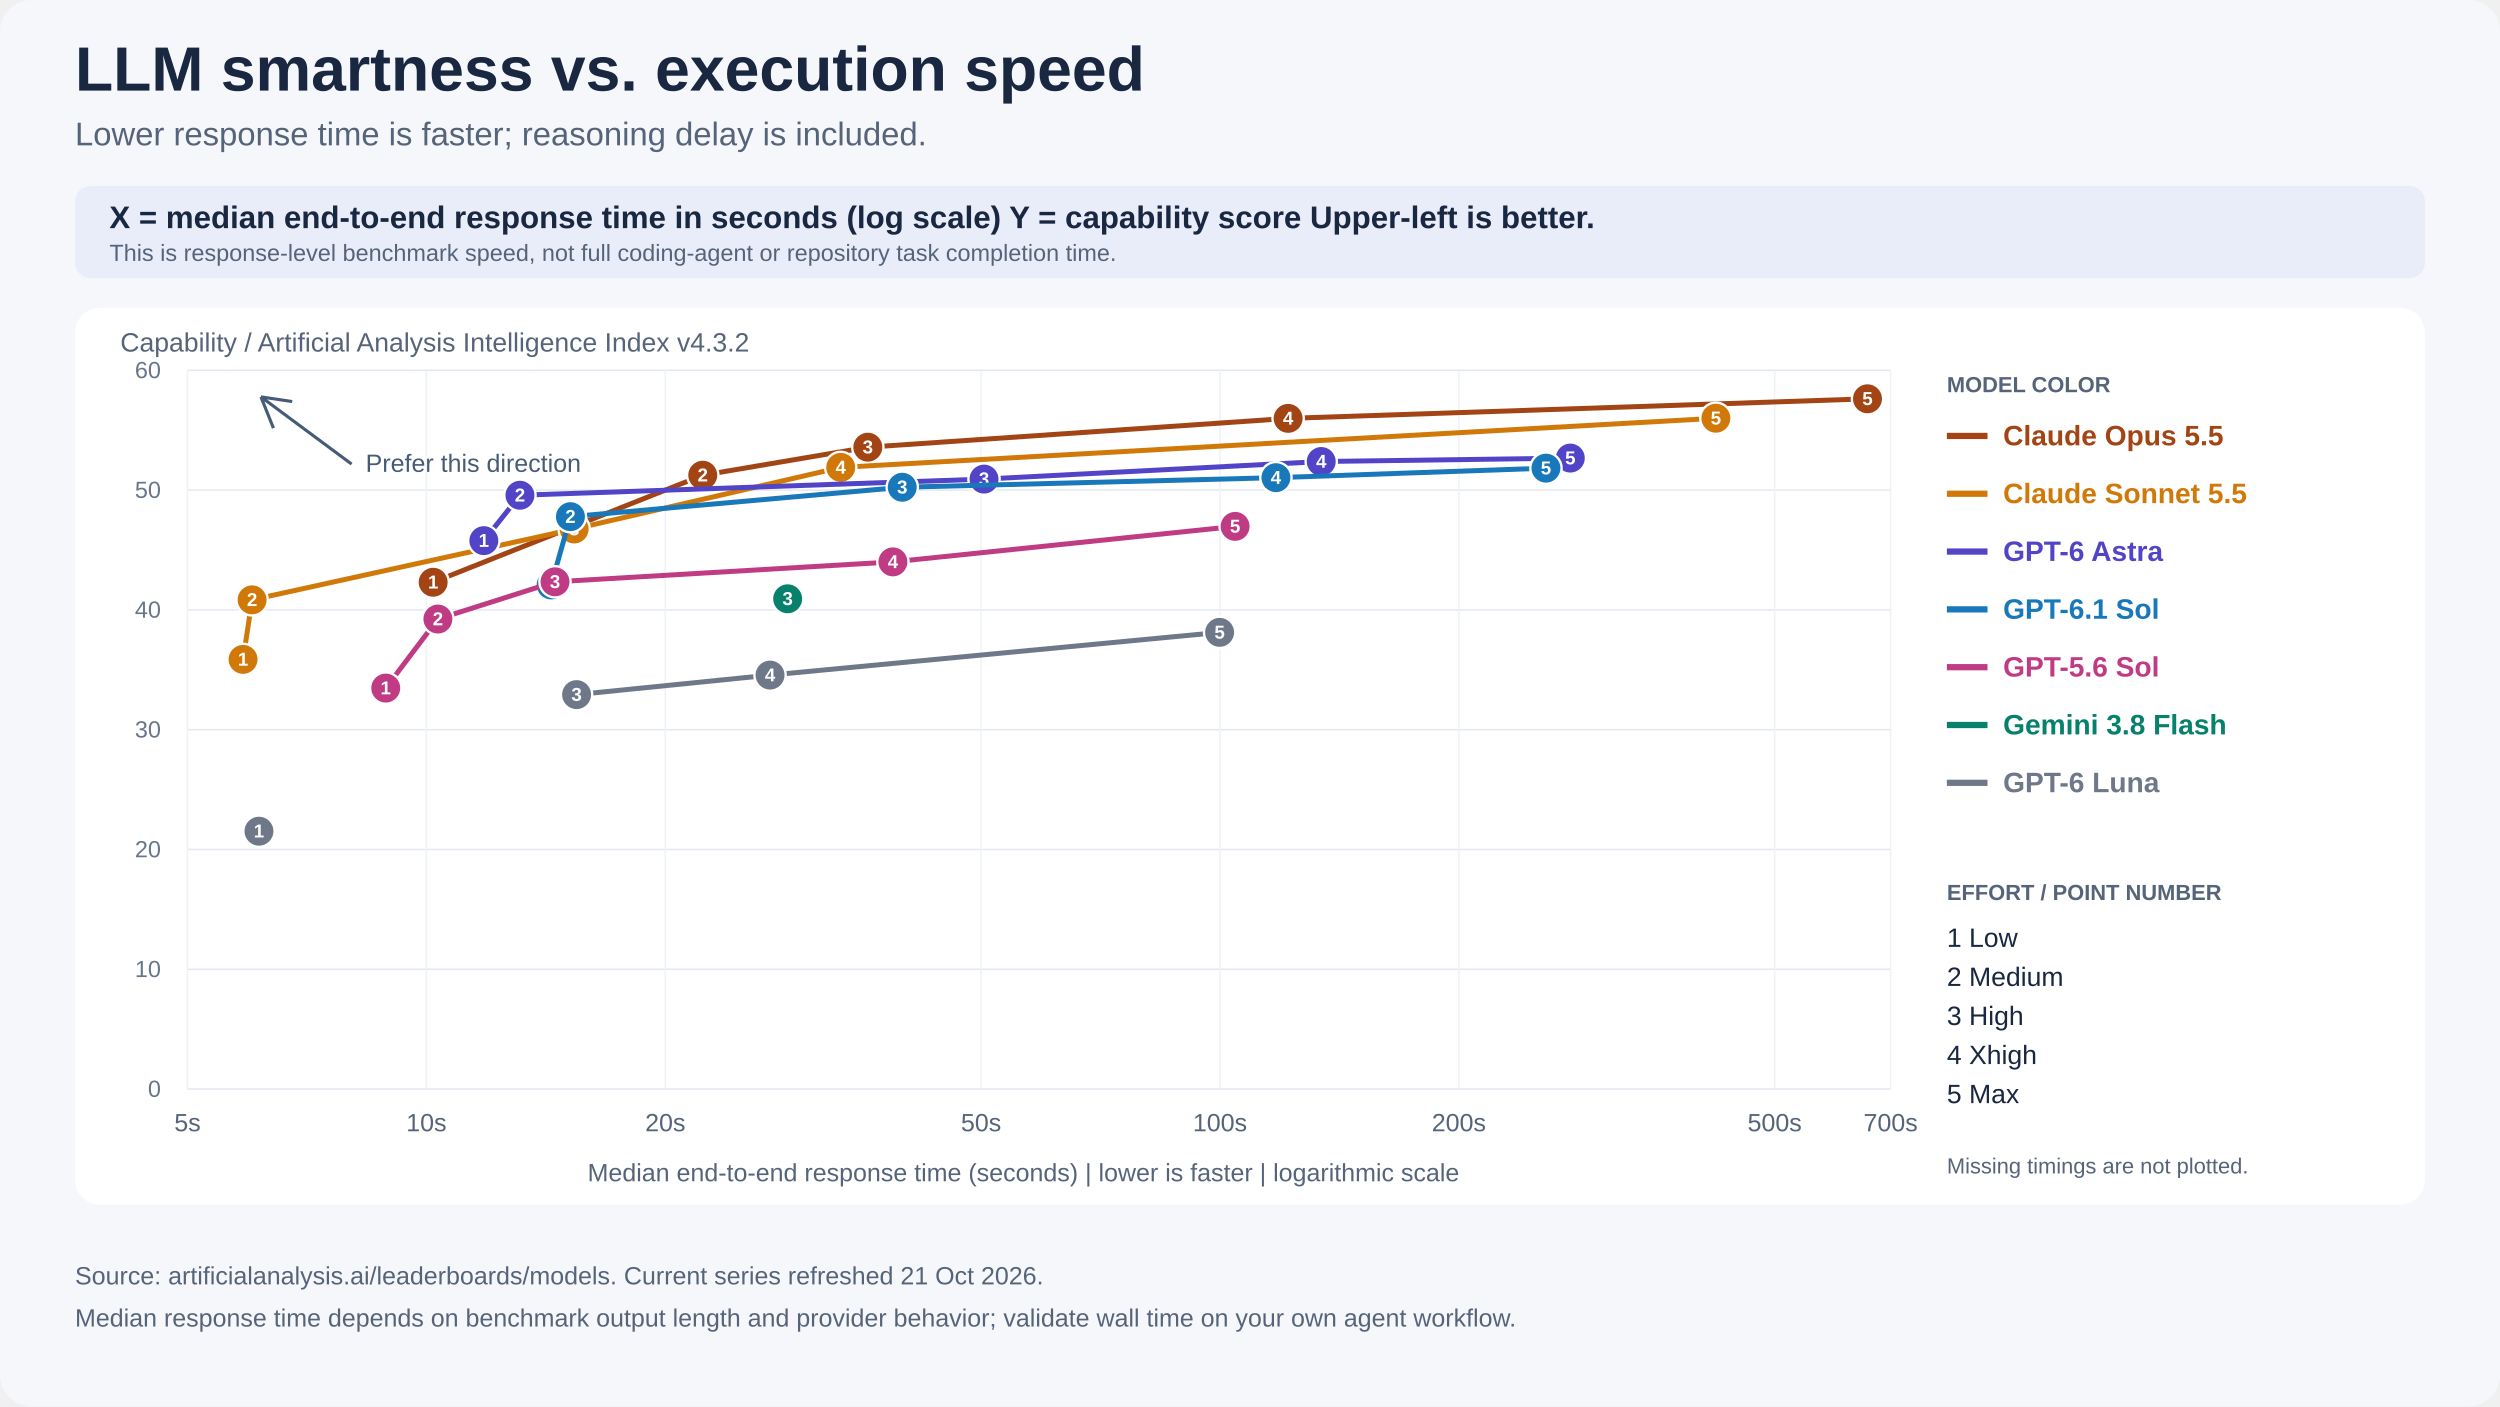
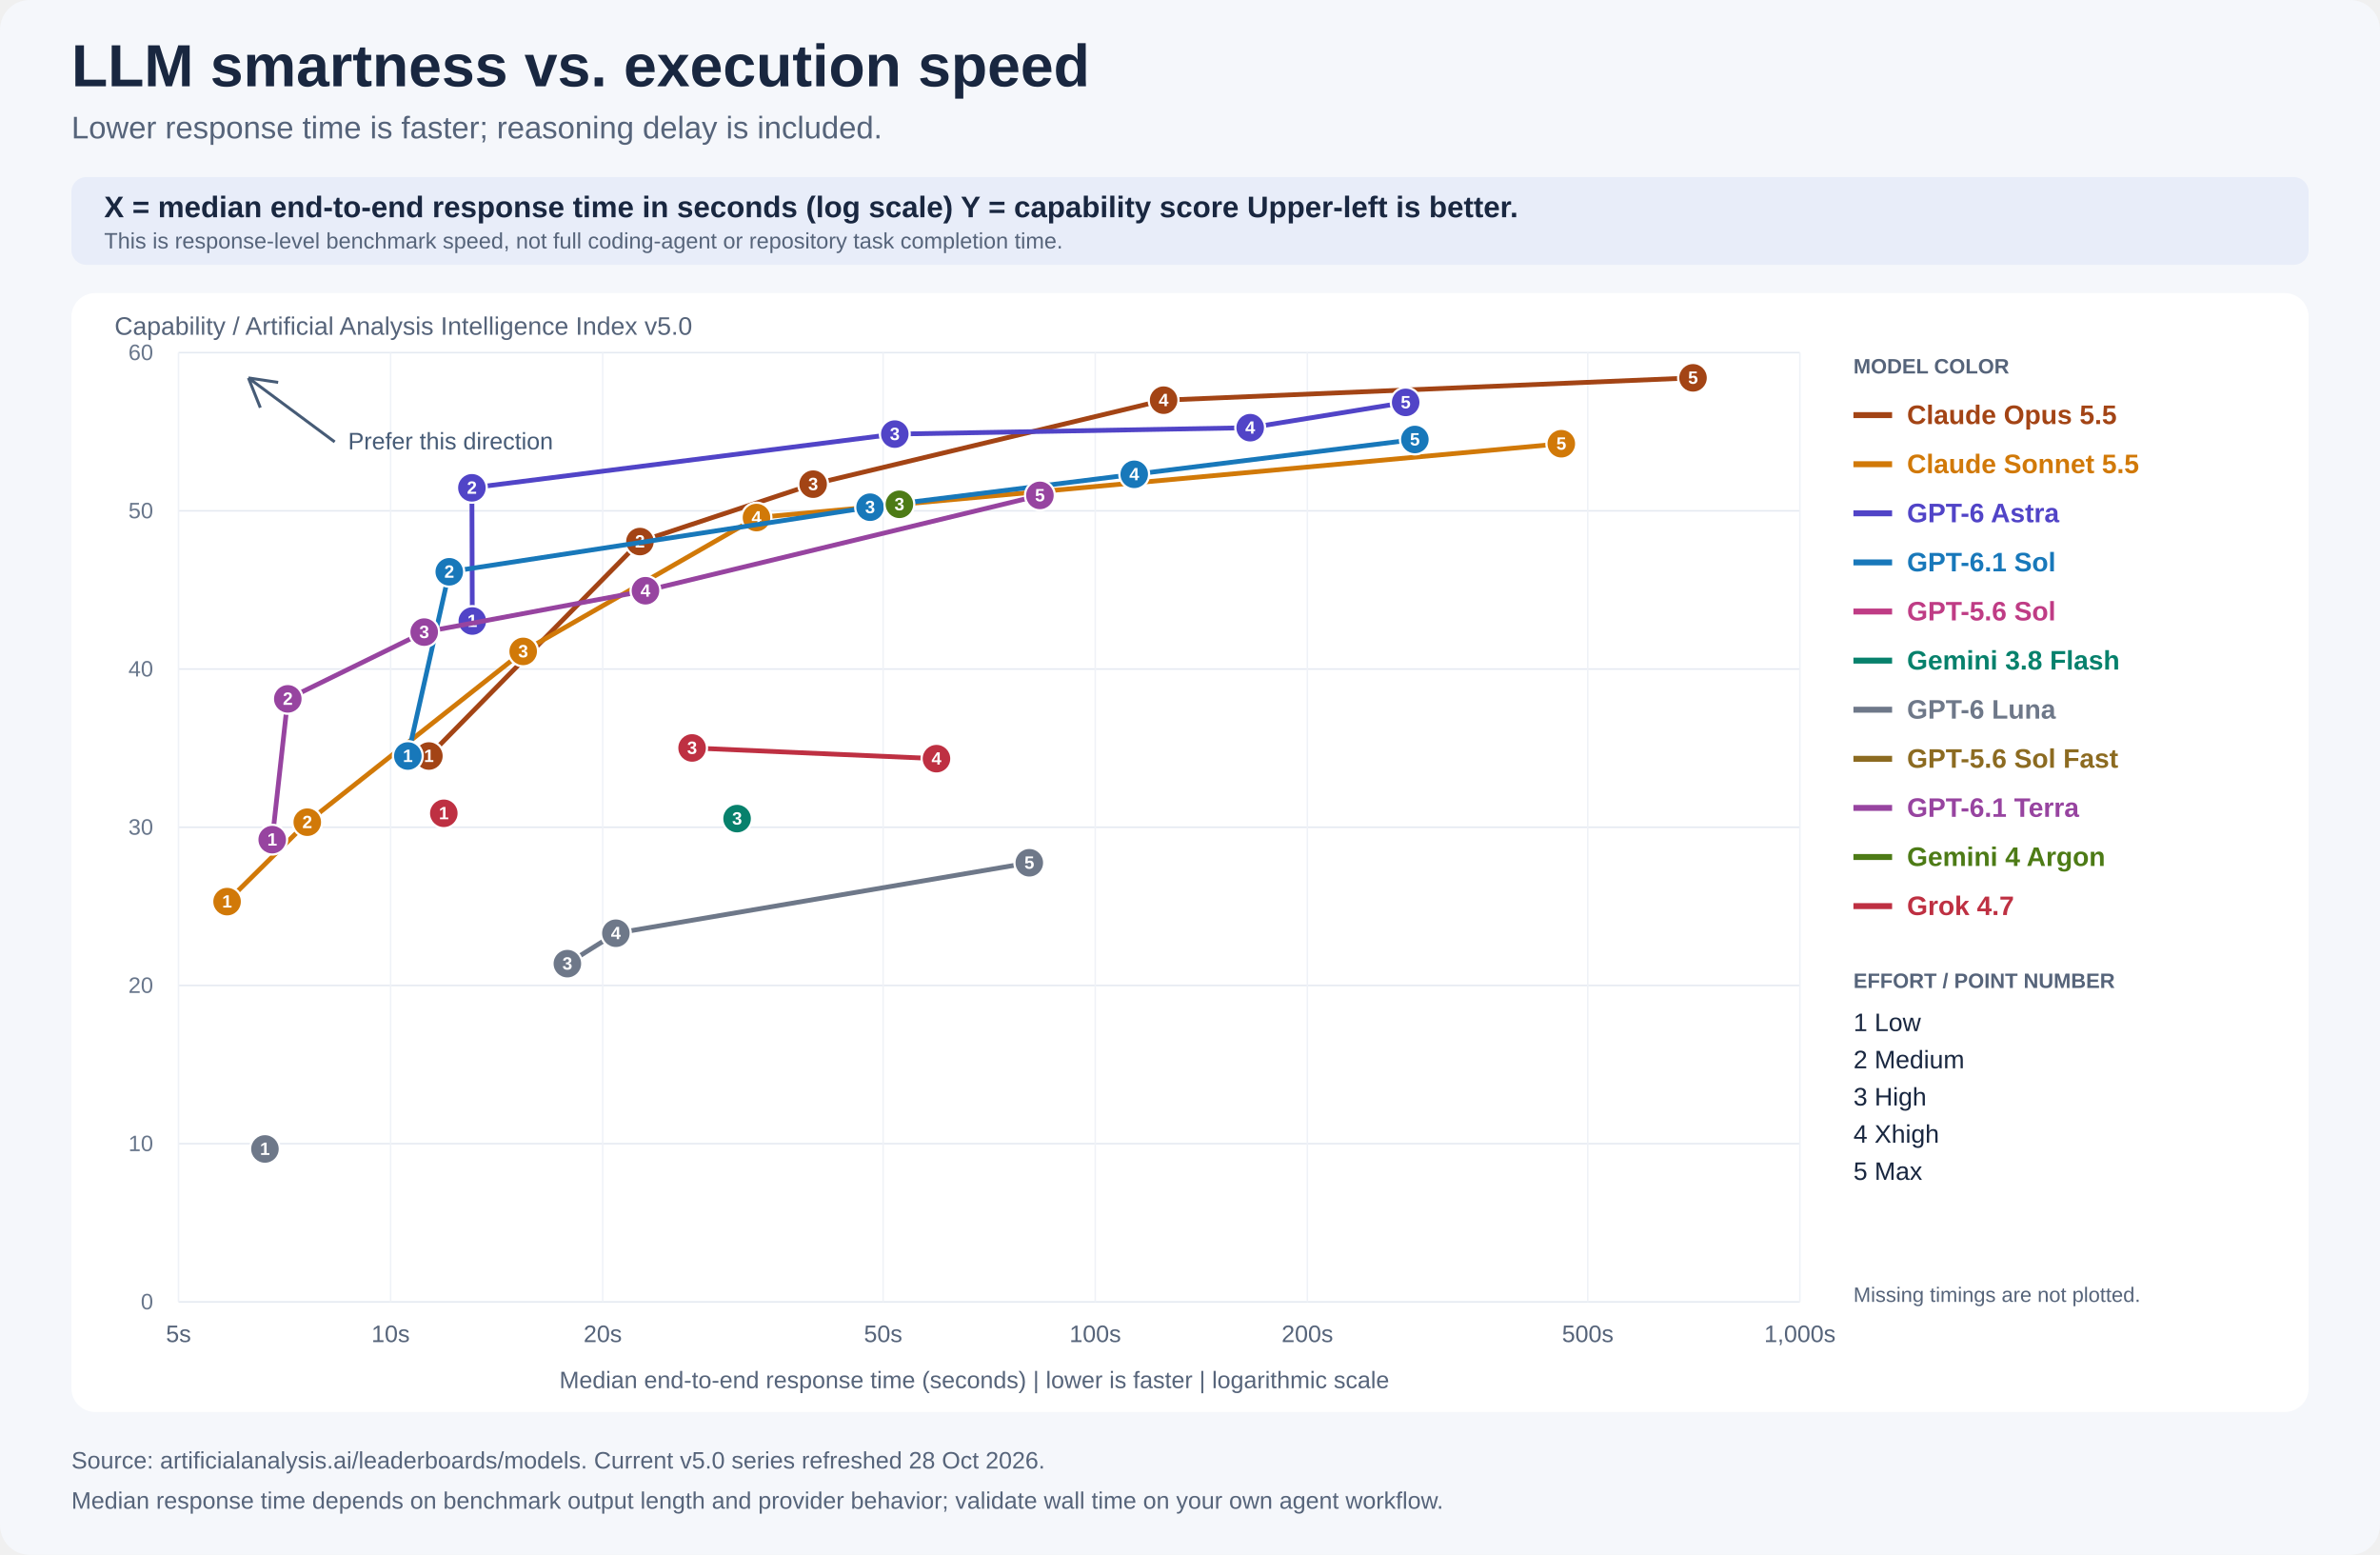
- <svg xmlns="http://www.w3.org/2000/svg" width="1600" height="900" viewBox="0 0 1600 900" role="img" aria-labelledby="speed-title speed-desc">
-   <rect width="1600" height="900" rx="20" fill="#f5f7fb" />
+ <svg xmlns="http://www.w3.org/2000/svg" width="1600" height="1045" viewBox="0 0 1600 1045" role="img" aria-labelledby="speed-title speed-desc">
+   <rect width="1600" height="1045" rx="20" fill="#f5f7fb" />
  <style>text{font-family:Segoe UI,Arial,sans-serif;fill:#192740}</style>
  <text x="48" y="58" font-size="40" style="fill:#192740" font-weight="700" text-anchor="start">LLM smartness vs. execution speed</text>
  <text x="48" y="93" font-size="21" style="fill:#56647a" font-weight="400" text-anchor="start">Lower response time is faster; reasoning delay is included.</text>
  <rect x="48" y="119" width="1504" height="59" rx="10" fill="#e8edf9" />
  <text x="70" y="146" font-size="20" style="fill:#192740" font-weight="600" text-anchor="start">X = median end-to-end response time in seconds (log scale)     Y = capability score     Upper-left is better.</text>
  <text x="70" y="167" font-size="15" style="fill:#56647a" font-weight="400" text-anchor="start">This is response-level benchmark speed, not full coding-agent or repository task completion time.</text>
-   <rect x="48" y="197" width="1504" height="574" rx="16" fill="white" />
-   <text x="77" y="225" font-size="17" style="fill:#56647a" font-weight="400" text-anchor="start">Capability / Artificial Analysis Intelligence Index v4.3.2</text>
-   <line x1="120" y1="697.0" x2="1210" y2="697.0" stroke="#e4e9f1" stroke-width="1" />
-   <text x="103" y="702.0" font-size="15" style="fill:#68768b" font-weight="400" text-anchor="end">0</text>
-   <line x1="120" y1="620.333" x2="1210" y2="620.333" stroke="#e4e9f1" stroke-width="1" />
-   <text x="103" y="625.333" font-size="15" style="fill:#68768b" font-weight="400" text-anchor="end">10</text>
-   <line x1="120" y1="543.667" x2="1210" y2="543.667" stroke="#e4e9f1" stroke-width="1" />
-   <text x="103" y="548.667" font-size="15" style="fill:#68768b" font-weight="400" text-anchor="end">20</text>
-   <line x1="120" y1="467.0" x2="1210" y2="467.0" stroke="#e4e9f1" stroke-width="1" />
-   <text x="103" y="472.0" font-size="15" style="fill:#68768b" font-weight="400" text-anchor="end">30</text>
-   <line x1="120" y1="390.333" x2="1210" y2="390.333" stroke="#e4e9f1" stroke-width="1" />
-   <text x="103" y="395.333" font-size="15" style="fill:#68768b" font-weight="400" text-anchor="end">40</text>
-   <line x1="120" y1="313.667" x2="1210" y2="313.667" stroke="#e4e9f1" stroke-width="1" />
-   <text x="103" y="318.667" font-size="15" style="fill:#68768b" font-weight="400" text-anchor="end">50</text>
+   <rect x="48" y="197" width="1504" height="752" rx="16" fill="white" />
+   <text x="77" y="225" font-size="17" style="fill:#56647a" font-weight="400" text-anchor="start">Capability / Artificial Analysis Intelligence Index v5.0</text>
+   <line x1="120" y1="875.0" x2="1210" y2="875.0" stroke="#e4e9f1" stroke-width="1" />
+   <text x="103" y="880.0" font-size="15" style="fill:#68768b" font-weight="400" text-anchor="end">0</text>
+   <line x1="120" y1="768.667" x2="1210" y2="768.667" stroke="#e4e9f1" stroke-width="1" />
+   <text x="103" y="773.667" font-size="15" style="fill:#68768b" font-weight="400" text-anchor="end">10</text>
+   <line x1="120" y1="662.333" x2="1210" y2="662.333" stroke="#e4e9f1" stroke-width="1" />
+   <text x="103" y="667.333" font-size="15" style="fill:#68768b" font-weight="400" text-anchor="end">20</text>
+   <line x1="120" y1="556.0" x2="1210" y2="556.0" stroke="#e4e9f1" stroke-width="1" />
+   <text x="103" y="561.0" font-size="15" style="fill:#68768b" font-weight="400" text-anchor="end">30</text>
+   <line x1="120" y1="449.667" x2="1210" y2="449.667" stroke="#e4e9f1" stroke-width="1" />
+   <text x="103" y="454.667" font-size="15" style="fill:#68768b" font-weight="400" text-anchor="end">40</text>
+   <line x1="120" y1="343.333" x2="1210" y2="343.333" stroke="#e4e9f1" stroke-width="1" />
+   <text x="103" y="348.333" font-size="15" style="fill:#68768b" font-weight="400" text-anchor="end">50</text>
  <line x1="120" y1="237.0" x2="1210" y2="237.0" stroke="#e4e9f1" stroke-width="1" />
  <text x="103" y="242.0" font-size="15" style="fill:#68768b" font-weight="400" text-anchor="end">60</text>
-   <line x1="120.0" y1="237" x2="120.0" y2="697" stroke="#eff2f7" stroke-width="1" />
-   <text x="120.0" y="724" font-size="16" style="fill:#56647a" font-weight="400" text-anchor="middle">5s</text>
-   <line x1="272.891" y1="237" x2="272.891" y2="697" stroke="#eff2f7" stroke-width="1" />
-   <text x="272.891" y="724" font-size="16" style="fill:#56647a" font-weight="400" text-anchor="middle">10s</text>
-   <line x1="425.781" y1="237" x2="425.781" y2="697" stroke="#eff2f7" stroke-width="1" />
-   <text x="425.781" y="724" font-size="16" style="fill:#56647a" font-weight="400" text-anchor="middle">20s</text>
-   <line x1="627.891" y1="237" x2="627.891" y2="697" stroke="#eff2f7" stroke-width="1" />
-   <text x="627.891" y="724" font-size="16" style="fill:#56647a" font-weight="400" text-anchor="middle">50s</text>
-   <line x1="780.782" y1="237" x2="780.782" y2="697" stroke="#eff2f7" stroke-width="1" />
-   <text x="780.782" y="724" font-size="16" style="fill:#56647a" font-weight="400" text-anchor="middle">100s</text>
-   <line x1="933.673" y1="237" x2="933.673" y2="697" stroke="#eff2f7" stroke-width="1" />
-   <text x="933.673" y="724" font-size="16" style="fill:#56647a" font-weight="400" text-anchor="middle">200s</text>
-   <line x1="1135.783" y1="237" x2="1135.783" y2="697" stroke="#eff2f7" stroke-width="1" />
-   <text x="1135.783" y="724" font-size="16" style="fill:#56647a" font-weight="400" text-anchor="middle">500s</text>
-   <line x1="1210.0" y1="237" x2="1210.0" y2="697" stroke="#eff2f7" stroke-width="1" />
-   <text x="1210.0" y="724" font-size="16" style="fill:#56647a" font-weight="400" text-anchor="middle">700s</text>
-   <text x="655" y="756" font-size="16" style="fill:#56647a" font-weight="400" text-anchor="middle">Median end-to-end response time (seconds)  |  lower is faster  |  logarithmic scale</text>
+   <line x1="120.0" y1="237" x2="120.0" y2="875" stroke="#eff2f7" stroke-width="1" />
+   <text x="120.0" y="902" font-size="16" style="fill:#56647a" font-weight="400" text-anchor="middle">5s</text>
+   <line x1="262.598" y1="237" x2="262.598" y2="875" stroke="#eff2f7" stroke-width="1" />
+   <text x="262.598" y="902" font-size="16" style="fill:#56647a" font-weight="400" text-anchor="middle">10s</text>
+   <line x1="405.196" y1="237" x2="405.196" y2="875" stroke="#eff2f7" stroke-width="1" />
+   <text x="405.196" y="902" font-size="16" style="fill:#56647a" font-weight="400" text-anchor="middle">20s</text>
+   <line x1="593.701" y1="237" x2="593.701" y2="875" stroke="#eff2f7" stroke-width="1" />
+   <text x="593.701" y="902" font-size="16" style="fill:#56647a" font-weight="400" text-anchor="middle">50s</text>
+   <line x1="736.299" y1="237" x2="736.299" y2="875" stroke="#eff2f7" stroke-width="1" />
+   <text x="736.299" y="902" font-size="16" style="fill:#56647a" font-weight="400" text-anchor="middle">100s</text>
+   <line x1="878.897" y1="237" x2="878.897" y2="875" stroke="#eff2f7" stroke-width="1" />
+   <text x="878.897" y="902" font-size="16" style="fill:#56647a" font-weight="400" text-anchor="middle">200s</text>
+   <line x1="1067.402" y1="237" x2="1067.402" y2="875" stroke="#eff2f7" stroke-width="1" />
+   <text x="1067.402" y="902" font-size="16" style="fill:#56647a" font-weight="400" text-anchor="middle">500s</text>
+   <line x1="1210.0" y1="237" x2="1210.0" y2="875" stroke="#eff2f7" stroke-width="1" />
+   <text x="1210.0" y="902" font-size="16" style="fill:#56647a" font-weight="400" text-anchor="middle">1,000s</text>
+   <text x="655" y="933" font-size="16" style="fill:#56647a" font-weight="400" text-anchor="middle">Median end-to-end response time (seconds)  |  lower is faster  |  logarithmic scale</text>
  <path d="M225 297 L167 254 M167 254 L187 257 M167 254 L175 274" fill="none" stroke="#465b76" stroke-width="2" />
  <text x="234" y="302" font-size="16" style="fill:#465b76" font-weight="400" text-anchor="start">Prefer this direction</text>
  <g class="speed-series" data-model="0">
-     <polyline points="277.22,372.64 449.76,304.13 555.41,286.20 824.40,267.76 1195.19,255.23" fill="none" stroke="#a34415" stroke-width="3.2" stroke-linejoin="round" />
-     <g>
-       <circle cx="277.22" cy="372.64" r="10" fill="#a34415" stroke="white" stroke-width="1.5" />
-       <text x="277.22" y="376.64" font-size="12" style="fill:white" font-weight="700" text-anchor="middle">1</text>
-     </g>
-     <g>
-       <circle cx="449.76" cy="304.13" r="10" fill="#a34415" stroke="white" stroke-width="1.5" />
-       <text x="449.76" y="308.13" font-size="12" style="fill:white" font-weight="700" text-anchor="middle">2</text>
-     </g>
-     <g>
-       <circle cx="555.41" cy="286.20" r="10" fill="#a34415" stroke="white" stroke-width="1.5" />
-       <text x="555.41" y="290.20" font-size="12" style="fill:white" font-weight="700" text-anchor="middle">3</text>
-     </g>
-     <g>
-       <circle cx="824.40" cy="267.76" r="10" fill="#a34415" stroke="white" stroke-width="1.5" />
-       <text x="824.40" y="271.76" font-size="12" style="fill:white" font-weight="700" text-anchor="middle">4</text>
-     </g>
-     <g>
-       <circle cx="1195.19" cy="255.23" r="10" fill="#a34415" stroke="white" stroke-width="1.5" />
-       <text x="1195.19" y="259.23" font-size="12" style="fill:white" font-weight="700" text-anchor="middle">5</text>
+     <polyline points="288.32,508.12 430.21,363.98 546.65,325.41 782.26,268.96 1138.16,253.95" fill="none" stroke="#a34415" stroke-width="3.2" stroke-linejoin="round" />
+     <g>
+       <circle cx="288.32" cy="508.12" r="10" fill="#a34415" stroke="white" stroke-width="1.5" />
+       <text x="288.32" y="512.12" font-size="12" style="fill:white" font-weight="700" text-anchor="middle">1</text>
+     </g>
+     <g>
+       <circle cx="430.21" cy="363.98" r="10" fill="#a34415" stroke="white" stroke-width="1.5" />
+       <text x="430.21" y="367.98" font-size="12" style="fill:white" font-weight="700" text-anchor="middle">2</text>
+     </g>
+     <g>
+       <circle cx="546.65" cy="325.41" r="10" fill="#a34415" stroke="white" stroke-width="1.5" />
+       <text x="546.65" y="329.41" font-size="12" style="fill:white" font-weight="700" text-anchor="middle">3</text>
+     </g>
+     <g>
+       <circle cx="782.26" cy="268.96" r="10" fill="#a34415" stroke="white" stroke-width="1.5" />
+       <text x="782.26" y="272.96" font-size="12" style="fill:white" font-weight="700" text-anchor="middle">4</text>
+     </g>
+     <g>
+       <circle cx="1138.16" cy="253.95" r="10" fill="#a34415" stroke="white" stroke-width="1.5" />
+       <text x="1138.16" y="257.95" font-size="12" style="fill:white" font-weight="700" text-anchor="middle">5</text>
    </g>
  </g>
  <g class="speed-series" data-model="1">
-     <polyline points="155.56,422.01 161.34,383.90 367.46,338.56 538.07,299.13 1098.16,267.67" fill="none" stroke="#d17908" stroke-width="3.2" stroke-linejoin="round" />
-     <g>
-       <circle cx="155.56" cy="422.01" r="10" fill="#d17908" stroke="white" stroke-width="1.5" />
-       <text x="155.56" y="426.01" font-size="12" style="fill:white" font-weight="700" text-anchor="middle">1</text>
-     </g>
-     <g>
-       <circle cx="161.34" cy="383.90" r="10" fill="#d17908" stroke="white" stroke-width="1.5" />
-       <text x="161.34" y="387.90" font-size="12" style="fill:white" font-weight="700" text-anchor="middle">2</text>
-     </g>
-     <g>
-       <circle cx="367.46" cy="338.56" r="10" fill="#d17908" stroke="white" stroke-width="1.5" />
-       <text x="367.46" y="342.56" font-size="12" style="fill:white" font-weight="700" text-anchor="middle">3</text>
-     </g>
-     <g>
-       <circle cx="538.07" cy="299.13" r="10" fill="#d17908" stroke="white" stroke-width="1.5" />
-       <text x="538.07" y="303.13" font-size="12" style="fill:white" font-weight="700" text-anchor="middle">4</text>
-     </g>
-     <g>
-       <circle cx="1098.16" cy="267.67" r="10" fill="#d17908" stroke="white" stroke-width="1.5" />
-       <text x="1098.16" y="271.67" font-size="12" style="fill:white" font-weight="700" text-anchor="middle">5</text>
+     <polyline points="152.66,605.98 206.57,552.60 351.72,437.81 508.56,347.86 1049.62,298.23" fill="none" stroke="#d17908" stroke-width="3.2" stroke-linejoin="round" />
+     <g>
+       <circle cx="152.66" cy="605.98" r="10" fill="#d17908" stroke="white" stroke-width="1.5" />
+       <text x="152.66" y="609.98" font-size="12" style="fill:white" font-weight="700" text-anchor="middle">1</text>
+     </g>
+     <g>
+       <circle cx="206.57" cy="552.60" r="10" fill="#d17908" stroke="white" stroke-width="1.5" />
+       <text x="206.57" y="556.60" font-size="12" style="fill:white" font-weight="700" text-anchor="middle">2</text>
+     </g>
+     <g>
+       <circle cx="351.72" cy="437.81" r="10" fill="#d17908" stroke="white" stroke-width="1.5" />
+       <text x="351.72" y="441.81" font-size="12" style="fill:white" font-weight="700" text-anchor="middle">3</text>
+     </g>
+     <g>
+       <circle cx="508.56" cy="347.86" r="10" fill="#d17908" stroke="white" stroke-width="1.5" />
+       <text x="508.56" y="351.86" font-size="12" style="fill:white" font-weight="700" text-anchor="middle">4</text>
+     </g>
+     <g>
+       <circle cx="1049.62" cy="298.23" r="10" fill="#d17908" stroke="white" stroke-width="1.5" />
+       <text x="1049.62" y="302.23" font-size="12" style="fill:white" font-weight="700" text-anchor="middle">5</text>
    </g>
  </g>
  <g class="speed-series" data-model="2">
-     <polyline points="309.65,346.01 332.77,316.96 629.77,306.62 845.59,295.37 1005.00,293.17" fill="none" stroke="#5144c7" stroke-width="3.2" stroke-linejoin="round" />
-     <g>
-       <circle cx="309.65" cy="346.01" r="10" fill="#5144c7" stroke="white" stroke-width="1.5" />
-       <text x="309.65" y="350.01" font-size="12" style="fill:white" font-weight="700" text-anchor="middle">1</text>
-     </g>
-     <g>
-       <circle cx="332.77" cy="316.96" r="10" fill="#5144c7" stroke="white" stroke-width="1.5" />
-       <text x="332.77" y="320.96" font-size="12" style="fill:white" font-weight="700" text-anchor="middle">2</text>
-     </g>
-     <g>
-       <circle cx="629.77" cy="306.62" r="10" fill="#5144c7" stroke="white" stroke-width="1.5" />
-       <text x="629.77" y="310.62" font-size="12" style="fill:white" font-weight="700" text-anchor="middle">3</text>
-     </g>
-     <g>
-       <circle cx="845.59" cy="295.37" r="10" fill="#5144c7" stroke="white" stroke-width="1.5" />
-       <text x="845.59" y="299.37" font-size="12" style="fill:white" font-weight="700" text-anchor="middle">4</text>
-     </g>
-     <g>
-       <circle cx="1005.00" cy="293.17" r="10" fill="#5144c7" stroke="white" stroke-width="1.5" />
-       <text x="1005.00" y="297.17" font-size="12" style="fill:white" font-weight="700" text-anchor="middle">5</text>
+     <polyline points="317.52,417.39 317.24,327.86 601.54,291.76 840.46,287.45 944.99,270.45" fill="none" stroke="#5144c7" stroke-width="3.2" stroke-linejoin="round" />
+     <g>
+       <circle cx="317.52" cy="417.39" r="10" fill="#5144c7" stroke="white" stroke-width="1.5" />
+       <text x="317.52" y="421.39" font-size="12" style="fill:white" font-weight="700" text-anchor="middle">1</text>
+     </g>
+     <g>
+       <circle cx="317.24" cy="327.86" r="10" fill="#5144c7" stroke="white" stroke-width="1.5" />
+       <text x="317.24" y="331.86" font-size="12" style="fill:white" font-weight="700" text-anchor="middle">2</text>
+     </g>
+     <g>
+       <circle cx="601.54" cy="291.76" r="10" fill="#5144c7" stroke="white" stroke-width="1.5" />
+       <text x="601.54" y="295.76" font-size="12" style="fill:white" font-weight="700" text-anchor="middle">3</text>
+     </g>
+     <g>
+       <circle cx="840.46" cy="287.45" r="10" fill="#5144c7" stroke="white" stroke-width="1.5" />
+       <text x="840.46" y="291.45" font-size="12" style="fill:white" font-weight="700" text-anchor="middle">4</text>
+     </g>
+     <g>
+       <circle cx="944.99" cy="270.45" r="10" fill="#5144c7" stroke="white" stroke-width="1.5" />
+       <text x="944.99" y="274.45" font-size="12" style="fill:white" font-weight="700" text-anchor="middle">5</text>
    </g>
  </g>
  <g class="speed-series" data-model="3">
-     <polyline points="352.72,374.36 365.08,330.66 577.44,311.84 816.59,305.71 989.41,299.61" fill="none" stroke="#1878ba" stroke-width="3.2" stroke-linejoin="round" />
-     <g>
-       <circle cx="352.72" cy="374.36" r="10" fill="#1878ba" stroke="white" stroke-width="1.5" />
-       <text x="352.72" y="378.36" font-size="12" style="fill:white" font-weight="700" text-anchor="middle">1</text>
-     </g>
-     <g>
-       <circle cx="365.08" cy="330.66" r="10" fill="#1878ba" stroke="white" stroke-width="1.5" />
-       <text x="365.08" y="334.66" font-size="12" style="fill:white" font-weight="700" text-anchor="middle">2</text>
-     </g>
-     <g>
-       <circle cx="577.44" cy="311.84" r="10" fill="#1878ba" stroke="white" stroke-width="1.5" />
-       <text x="577.44" y="315.84" font-size="12" style="fill:white" font-weight="700" text-anchor="middle">3</text>
-     </g>
-     <g>
-       <circle cx="816.59" cy="305.71" r="10" fill="#1878ba" stroke="white" stroke-width="1.5" />
-       <text x="816.59" y="309.71" font-size="12" style="fill:white" font-weight="700" text-anchor="middle">4</text>
-     </g>
-     <g>
-       <circle cx="989.41" cy="299.61" r="10" fill="#1878ba" stroke="white" stroke-width="1.5" />
-       <text x="989.41" y="303.61" font-size="12" style="fill:white" font-weight="700" text-anchor="middle">5</text>
+     <polyline points="274.18,508.12 302.03,384.30 584.93,340.90 762.51,318.79 951.17,295.39" fill="none" stroke="#1878ba" stroke-width="3.2" stroke-linejoin="round" />
+     <g>
+       <circle cx="274.18" cy="508.12" r="10" fill="#1878ba" stroke="white" stroke-width="1.5" />
+       <text x="274.18" y="512.12" font-size="12" style="fill:white" font-weight="700" text-anchor="middle">1</text>
+     </g>
+     <g>
+       <circle cx="302.03" cy="384.30" r="10" fill="#1878ba" stroke="white" stroke-width="1.5" />
+       <text x="302.03" y="388.30" font-size="12" style="fill:white" font-weight="700" text-anchor="middle">2</text>
+     </g>
+     <g>
+       <circle cx="584.93" cy="340.90" r="10" fill="#1878ba" stroke="white" stroke-width="1.5" />
+       <text x="584.93" y="344.90" font-size="12" style="fill:white" font-weight="700" text-anchor="middle">3</text>
+     </g>
+     <g>
+       <circle cx="762.51" cy="318.79" r="10" fill="#1878ba" stroke="white" stroke-width="1.5" />
+       <text x="762.51" y="322.79" font-size="12" style="fill:white" font-weight="700" text-anchor="middle">4</text>
+     </g>
+     <g>
+       <circle cx="951.17" cy="295.39" r="10" fill="#1878ba" stroke="white" stroke-width="1.5" />
+       <text x="951.17" y="299.39" font-size="12" style="fill:white" font-weight="700" text-anchor="middle">5</text>
    </g>
  </g>
  <g class="speed-series" data-model="4">
-     <polyline points="246.87,440.37 280.25,396.19 355.20,372.35 571.46,359.60 790.47,336.88" fill="none" stroke="#bf3c85" stroke-width="3.2" stroke-linejoin="round" />
-     <g>
-       <circle cx="246.87" cy="440.37" r="10" fill="#bf3c85" stroke="white" stroke-width="1.5" />
-       <text x="246.87" y="444.37" font-size="12" style="fill:white" font-weight="700" text-anchor="middle">1</text>
-     </g>
-     <g>
-       <circle cx="280.25" cy="396.19" r="10" fill="#bf3c85" stroke="white" stroke-width="1.5" />
-       <text x="280.25" y="400.19" font-size="12" style="fill:white" font-weight="700" text-anchor="middle">2</text>
-     </g>
-     <g>
-       <circle cx="355.20" cy="372.35" r="10" fill="#bf3c85" stroke="white" stroke-width="1.5" />
-       <text x="355.20" y="376.35" font-size="12" style="fill:white" font-weight="700" text-anchor="middle">3</text>
-     </g>
-     <g>
-       <circle cx="571.46" cy="359.60" r="10" fill="#bf3c85" stroke="white" stroke-width="1.5" />
-       <text x="571.46" y="363.60" font-size="12" style="fill:white" font-weight="700" text-anchor="middle">4</text>
-     </g>
-     <g>
-       <circle cx="790.47" cy="336.88" r="10" fill="#bf3c85" stroke="white" stroke-width="1.5" />
-       <text x="790.47" y="340.88" font-size="12" style="fill:white" font-weight="700" text-anchor="middle">5</text>
-     </g>
-   </g>
+ </g>
  <g class="speed-series" data-model="5">
    <g>
-       <circle cx="504.10" cy="383.23" r="10" fill="#07816c" stroke="white" stroke-width="1.5" />
-       <text x="504.10" y="387.23" font-size="12" style="fill:white" font-weight="700" text-anchor="middle">3</text>
+       <circle cx="495.52" cy="550.19" r="10" fill="#07816c" stroke="white" stroke-width="1.5" />
+       <text x="495.52" y="554.19" font-size="12" style="fill:white" font-weight="700" text-anchor="middle">3</text>
    </g>
  </g>
  <g class="speed-series" data-model="6">
-     <polyline points="369.01,444.55 492.83,432.05 780.55,404.71" fill="none" stroke="#6e7889" stroke-width="3.2" stroke-linejoin="round" />
-     <g>
-       <circle cx="165.74" cy="531.97" r="10" fill="#6e7889" stroke="white" stroke-width="1.5" />
-       <text x="165.74" y="535.97" font-size="12" style="fill:white" font-weight="700" text-anchor="middle">1</text>
-     </g>
-     <g>
-       <circle cx="369.01" cy="444.55" r="10" fill="#6e7889" stroke="white" stroke-width="1.5" />
-       <text x="369.01" y="448.55" font-size="12" style="fill:white" font-weight="700" text-anchor="middle">3</text>
-     </g>
-     <g>
-       <circle cx="492.83" cy="432.05" r="10" fill="#6e7889" stroke="white" stroke-width="1.5" />
-       <text x="492.83" y="436.05" font-size="12" style="fill:white" font-weight="700" text-anchor="middle">4</text>
-     </g>
-     <g>
-       <circle cx="780.55" cy="404.71" r="10" fill="#6e7889" stroke="white" stroke-width="1.5" />
-       <text x="780.55" y="408.71" font-size="12" style="fill:white" font-weight="700" text-anchor="middle">5</text>
+     <polyline points="381.42,647.67 414.03,627.23 691.97,579.87" fill="none" stroke="#6e7889" stroke-width="3.2" stroke-linejoin="round" />
+     <g>
+       <circle cx="178.11" cy="772.22" r="10" fill="#6e7889" stroke="white" stroke-width="1.5" />
+       <text x="178.11" y="776.22" font-size="12" style="fill:white" font-weight="700" text-anchor="middle">1</text>
+     </g>
+     <g>
+       <circle cx="381.42" cy="647.67" r="10" fill="#6e7889" stroke="white" stroke-width="1.5" />
+       <text x="381.42" y="651.67" font-size="12" style="fill:white" font-weight="700" text-anchor="middle">3</text>
+     </g>
+     <g>
+       <circle cx="414.03" cy="627.23" r="10" fill="#6e7889" stroke="white" stroke-width="1.5" />
+       <text x="414.03" y="631.23" font-size="12" style="fill:white" font-weight="700" text-anchor="middle">4</text>
+     </g>
+     <g>
+       <circle cx="691.97" cy="579.87" r="10" fill="#6e7889" stroke="white" stroke-width="1.5" />
+       <text x="691.97" y="583.87" font-size="12" style="fill:white" font-weight="700" text-anchor="middle">5</text>
+     </g>
+   </g>
+   <g class="speed-series" data-model="7">
+ </g>
+   <g class="speed-series" data-model="8">
+     <polyline points="183.00,564.33 193.48,469.71 285.18,424.84 433.92,397.03 699.10,332.95" fill="none" stroke="#9744a0" stroke-width="3.2" stroke-linejoin="round" />
+     <g>
+       <circle cx="183.00" cy="564.33" r="10" fill="#9744a0" stroke="white" stroke-width="1.5" />
+       <text x="183.00" y="568.33" font-size="12" style="fill:white" font-weight="700" text-anchor="middle">1</text>
+     </g>
+     <g>
+       <circle cx="193.48" cy="469.71" r="10" fill="#9744a0" stroke="white" stroke-width="1.5" />
+       <text x="193.48" y="473.71" font-size="12" style="fill:white" font-weight="700" text-anchor="middle">2</text>
+     </g>
+     <g>
+       <circle cx="285.18" cy="424.84" r="10" fill="#9744a0" stroke="white" stroke-width="1.5" />
+       <text x="285.18" y="428.84" font-size="12" style="fill:white" font-weight="700" text-anchor="middle">3</text>
+     </g>
+     <g>
+       <circle cx="433.92" cy="397.03" r="10" fill="#9744a0" stroke="white" stroke-width="1.5" />
+       <text x="433.92" y="401.03" font-size="12" style="fill:white" font-weight="700" text-anchor="middle">4</text>
+     </g>
+     <g>
+       <circle cx="699.10" cy="332.95" r="10" fill="#9744a0" stroke="white" stroke-width="1.5" />
+       <text x="699.10" y="336.95" font-size="12" style="fill:white" font-weight="700" text-anchor="middle">5</text>
+     </g>
+   </g>
+   <g class="speed-series" data-model="9">
+     <g>
+       <circle cx="604.64" cy="338.95" r="10" fill="#4d7b16" stroke="white" stroke-width="1.5" />
+       <text x="604.64" y="342.95" font-size="12" style="fill:white" font-weight="700" text-anchor="middle">3</text>
+     </g>
+   </g>
+   <g class="speed-series" data-model="10">
+     <polyline points="465.27,502.70 629.56,509.90" fill="none" stroke="#be3042" stroke-width="3.2" stroke-linejoin="round" />
+     <g>
+       <circle cx="298.36" cy="546.62" r="10" fill="#be3042" stroke="white" stroke-width="1.5" />
+       <text x="298.36" y="550.62" font-size="12" style="fill:white" font-weight="700" text-anchor="middle">1</text>
+     </g>
+     <g>
+       <circle cx="465.27" cy="502.70" r="10" fill="#be3042" stroke="white" stroke-width="1.5" />
+       <text x="465.27" y="506.70" font-size="12" style="fill:white" font-weight="700" text-anchor="middle">3</text>
+     </g>
+     <g>
+       <circle cx="629.56" cy="509.90" r="10" fill="#be3042" stroke="white" stroke-width="1.5" />
+       <text x="629.56" y="513.90" font-size="12" style="fill:white" font-weight="700" text-anchor="middle">4</text>
    </g>
  </g>
  <text x="1246" y="251" font-size="14" style="fill:#56647a" font-weight="700" text-anchor="start">MODEL COLOR</text>
  <line x1="1246" y1="279" x2="1272" y2="279" stroke="#a34415" stroke-width="4" />
  <text x="1282" y="285" font-size="18" style="fill:#a34415" font-weight="600" text-anchor="start">Claude Opus 5.5</text>
-   <line x1="1246" y1="316" x2="1272" y2="316" stroke="#d17908" stroke-width="4" />
-   <text x="1282" y="322" font-size="18" style="fill:#d17908" font-weight="600" text-anchor="start">Claude Sonnet 5.5</text>
-   <line x1="1246" y1="353" x2="1272" y2="353" stroke="#5144c7" stroke-width="4" />
-   <text x="1282" y="359" font-size="18" style="fill:#5144c7" font-weight="600" text-anchor="start">GPT-6 Astra</text>
-   <line x1="1246" y1="390" x2="1272" y2="390" stroke="#1878ba" stroke-width="4" />
-   <text x="1282" y="396" font-size="18" style="fill:#1878ba" font-weight="600" text-anchor="start">GPT-6.1 Sol</text>
-   <line x1="1246" y1="427" x2="1272" y2="427" stroke="#bf3c85" stroke-width="4" />
-   <text x="1282" y="433" font-size="18" style="fill:#bf3c85" font-weight="600" text-anchor="start">GPT-5.6 Sol</text>
-   <line x1="1246" y1="464" x2="1272" y2="464" stroke="#07816c" stroke-width="4" />
-   <text x="1282" y="470" font-size="18" style="fill:#07816c" font-weight="600" text-anchor="start">Gemini 3.8 Flash</text>
-   <line x1="1246" y1="501" x2="1272" y2="501" stroke="#6e7889" stroke-width="4" />
-   <text x="1282" y="507" font-size="18" style="fill:#6e7889" font-weight="600" text-anchor="start">GPT-6 Luna</text>
-   <text x="1246" y="576" font-size="14" style="fill:#56647a" font-weight="700" text-anchor="start">EFFORT / POINT NUMBER</text>
-   <text x="1246" y="606" font-size="17" style="fill:#192740" font-weight="400" text-anchor="start">1  Low</text>
-   <text x="1246" y="631" font-size="17" style="fill:#192740" font-weight="400" text-anchor="start">2  Medium</text>
-   <text x="1246" y="656" font-size="17" style="fill:#192740" font-weight="400" text-anchor="start">3  High</text>
-   <text x="1246" y="681" font-size="17" style="fill:#192740" font-weight="400" text-anchor="start">4  Xhigh</text>
-   <text x="1246" y="706" font-size="17" style="fill:#192740" font-weight="400" text-anchor="start">5  Max</text>
-   <text x="1246" y="751" font-size="14" style="fill:#56647a" font-weight="400" text-anchor="start">Missing timings are not plotted.</text>
-   <text x="48" y="822" font-size="16" style="fill:#56647a" font-weight="400" text-anchor="start">Source: artificialanalysis.ai/leaderboards/models. Current series refreshed 21 Oct 2026.</text>
-   <text x="48" y="849" font-size="16" style="fill:#56647a" font-weight="400" text-anchor="start">Median response time depends on benchmark output length and provider behavior; validate wall time on your own agent workflow.</text>
+   <line x1="1246" y1="312" x2="1272" y2="312" stroke="#d17908" stroke-width="4" />
+   <text x="1282" y="318" font-size="18" style="fill:#d17908" font-weight="600" text-anchor="start">Claude Sonnet 5.5</text>
+   <line x1="1246" y1="345" x2="1272" y2="345" stroke="#5144c7" stroke-width="4" />
+   <text x="1282" y="351" font-size="18" style="fill:#5144c7" font-weight="600" text-anchor="start">GPT-6 Astra</text>
+   <line x1="1246" y1="378" x2="1272" y2="378" stroke="#1878ba" stroke-width="4" />
+   <text x="1282" y="384" font-size="18" style="fill:#1878ba" font-weight="600" text-anchor="start">GPT-6.1 Sol</text>
+   <line x1="1246" y1="411" x2="1272" y2="411" stroke="#bf3c85" stroke-width="4" />
+   <text x="1282" y="417" font-size="18" style="fill:#bf3c85" font-weight="600" text-anchor="start">GPT-5.6 Sol</text>
+   <line x1="1246" y1="444" x2="1272" y2="444" stroke="#07816c" stroke-width="4" />
+   <text x="1282" y="450" font-size="18" style="fill:#07816c" font-weight="600" text-anchor="start">Gemini 3.8 Flash</text>
+   <line x1="1246" y1="477" x2="1272" y2="477" stroke="#6e7889" stroke-width="4" />
+   <text x="1282" y="483" font-size="18" style="fill:#6e7889" font-weight="600" text-anchor="start">GPT-6 Luna</text>
+   <line x1="1246" y1="510" x2="1272" y2="510" stroke="#8c6b21" stroke-width="4" />
+   <text x="1282" y="516" font-size="18" style="fill:#8c6b21" font-weight="600" text-anchor="start">GPT-5.6 Sol Fast</text>
+   <line x1="1246" y1="543" x2="1272" y2="543" stroke="#9744a0" stroke-width="4" />
+   <text x="1282" y="549" font-size="18" style="fill:#9744a0" font-weight="600" text-anchor="start">GPT-6.1 Terra</text>
+   <line x1="1246" y1="576" x2="1272" y2="576" stroke="#4d7b16" stroke-width="4" />
+   <text x="1282" y="582" font-size="18" style="fill:#4d7b16" font-weight="600" text-anchor="start">Gemini 4 Argon</text>
+   <line x1="1246" y1="609" x2="1272" y2="609" stroke="#be3042" stroke-width="4" />
+   <text x="1282" y="615" font-size="18" style="fill:#be3042" font-weight="600" text-anchor="start">Grok 4.7</text>
+   <text x="1246" y="664" font-size="14" style="fill:#56647a" font-weight="700" text-anchor="start">EFFORT / POINT NUMBER</text>
+   <text x="1246" y="693" font-size="17" style="fill:#192740" font-weight="400" text-anchor="start">1  Low</text>
+   <text x="1246" y="718" font-size="17" style="fill:#192740" font-weight="400" text-anchor="start">2  Medium</text>
+   <text x="1246" y="743" font-size="17" style="fill:#192740" font-weight="400" text-anchor="start">3  High</text>
+   <text x="1246" y="768" font-size="17" style="fill:#192740" font-weight="400" text-anchor="start">4  Xhigh</text>
+   <text x="1246" y="793" font-size="17" style="fill:#192740" font-weight="400" text-anchor="start">5  Max</text>
+   <text x="1246" y="875" font-size="14" style="fill:#56647a" font-weight="400" text-anchor="start">Missing timings are not plotted.</text>
+   <text x="48" y="987" font-size="16" style="fill:#56647a" font-weight="400" text-anchor="start">Source: artificialanalysis.ai/leaderboards/models. Current v5.0 series refreshed 28 Oct 2026.</text>
+   <text x="48" y="1014" font-size="16" style="fill:#56647a" font-weight="400" text-anchor="start">Median response time depends on benchmark output length and provider behavior; validate wall time on your own agent workflow.</text>
</svg>
